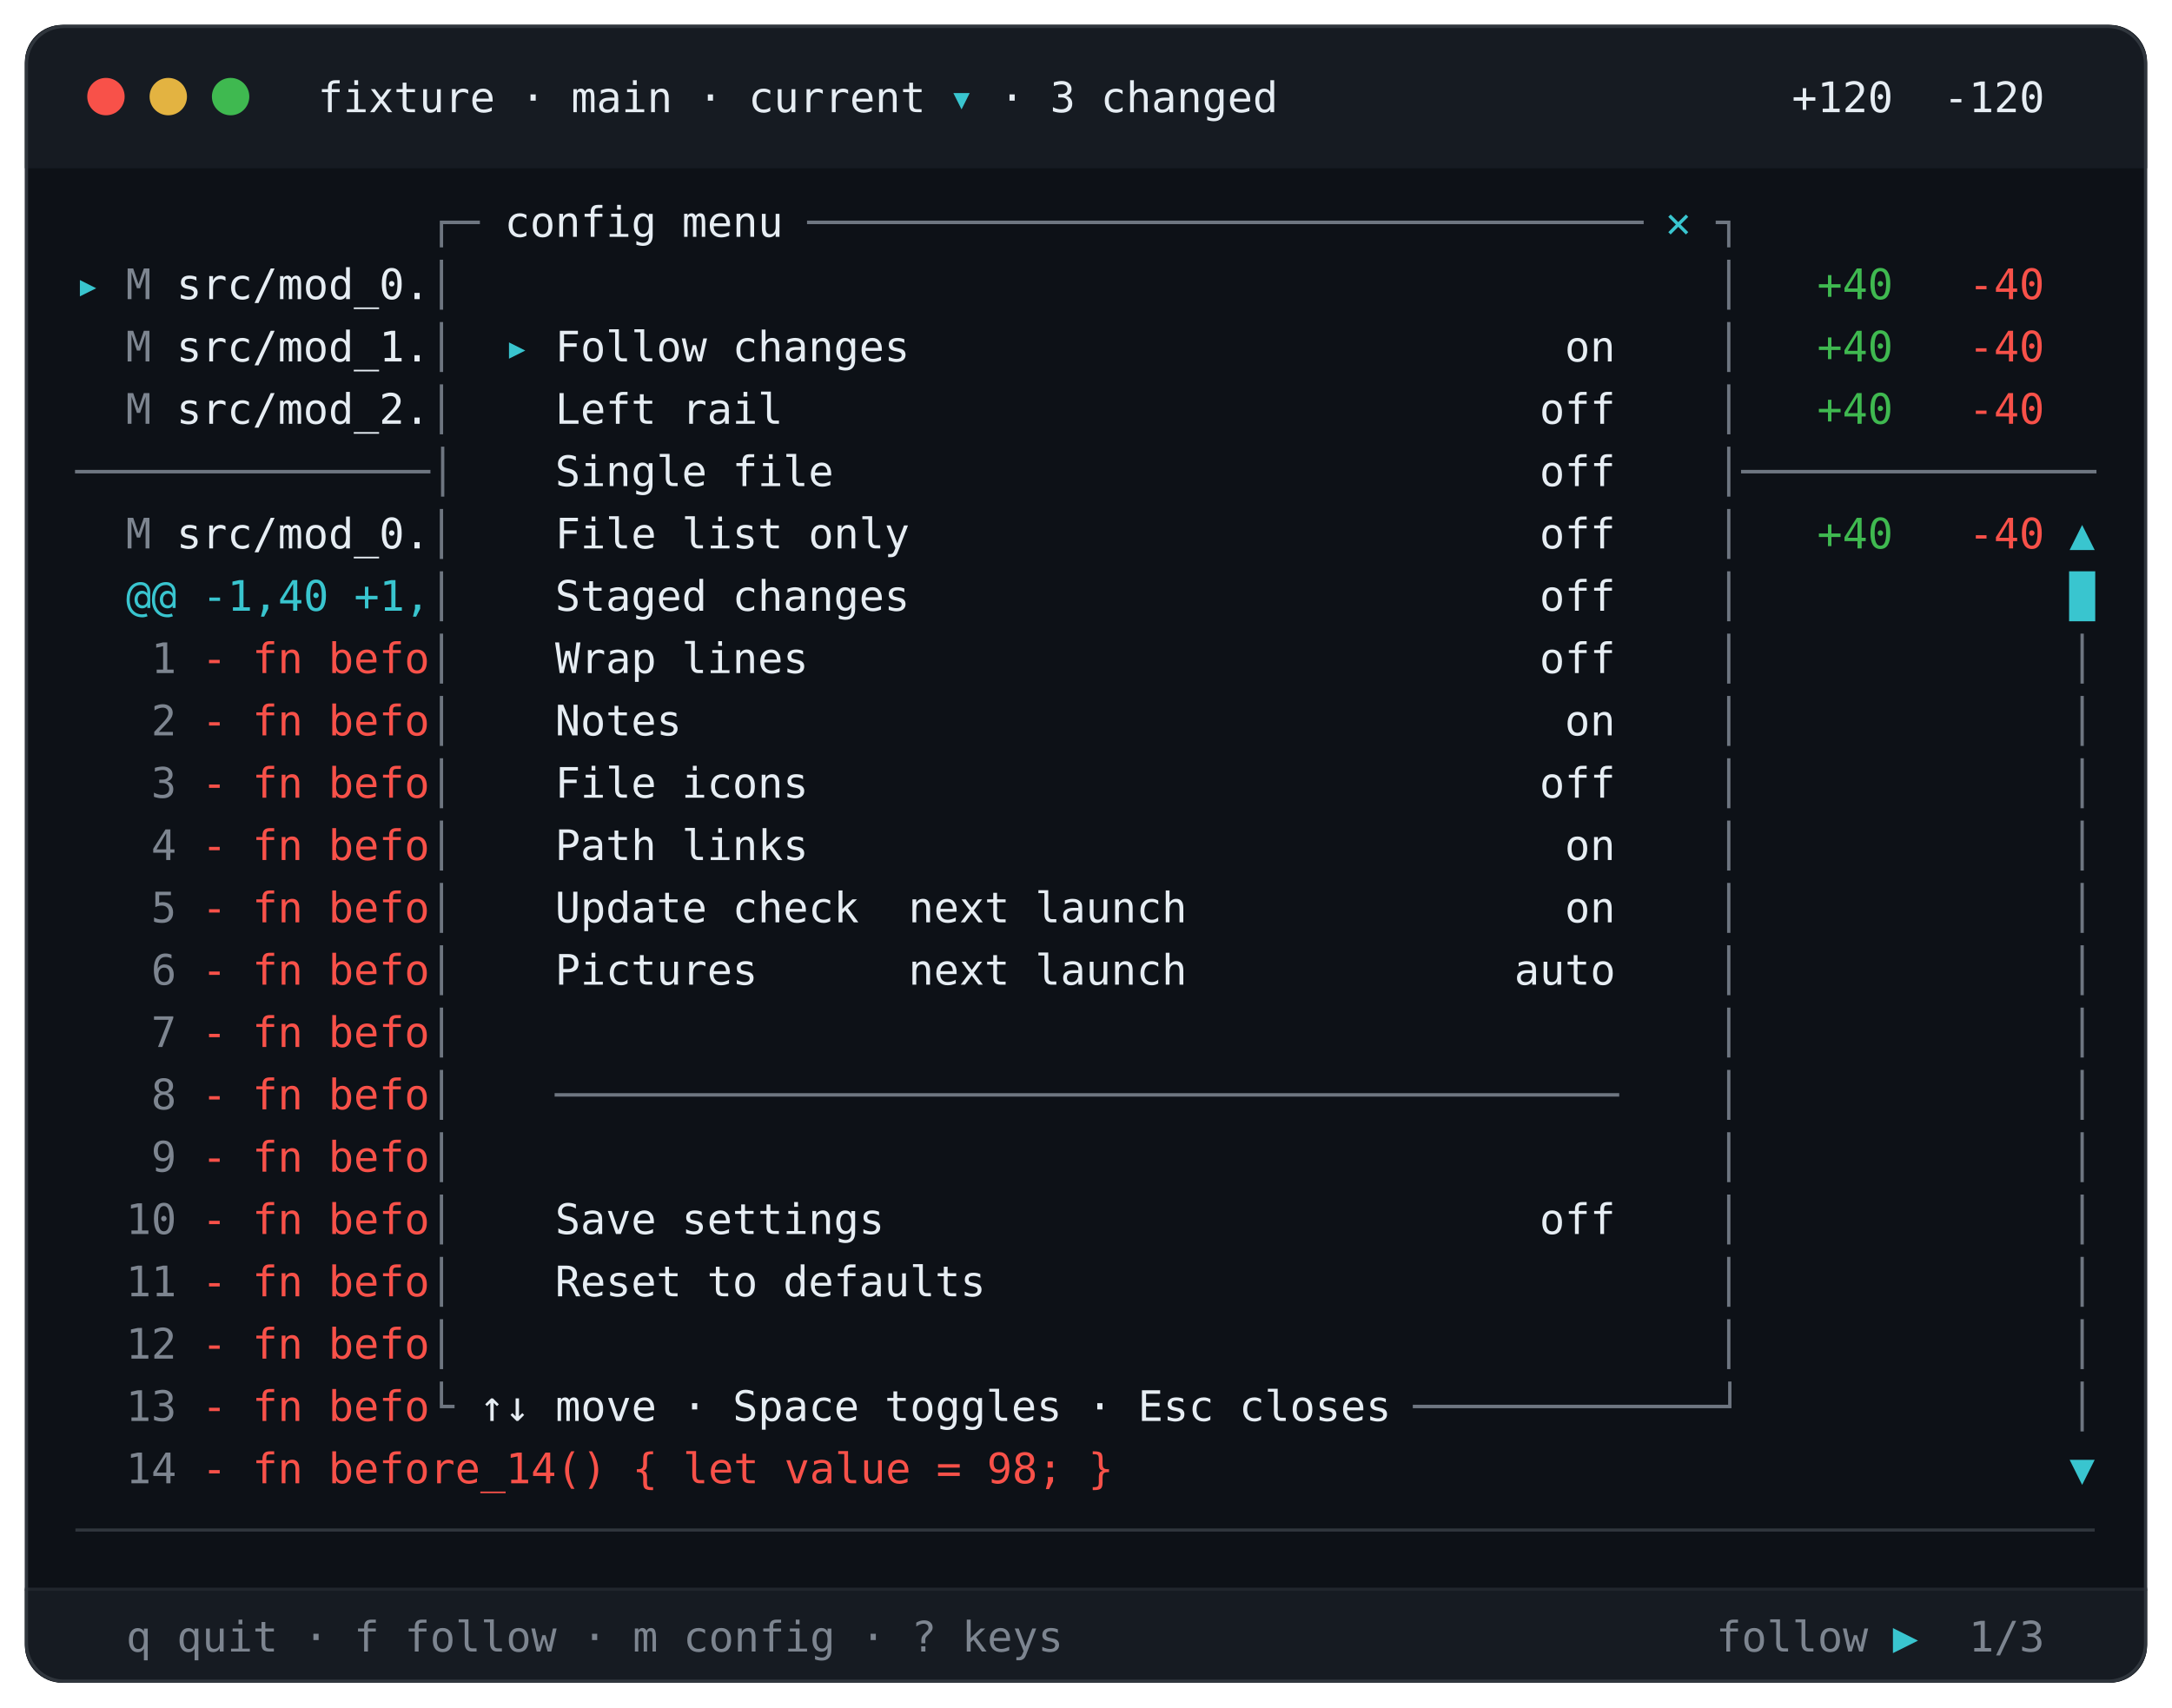
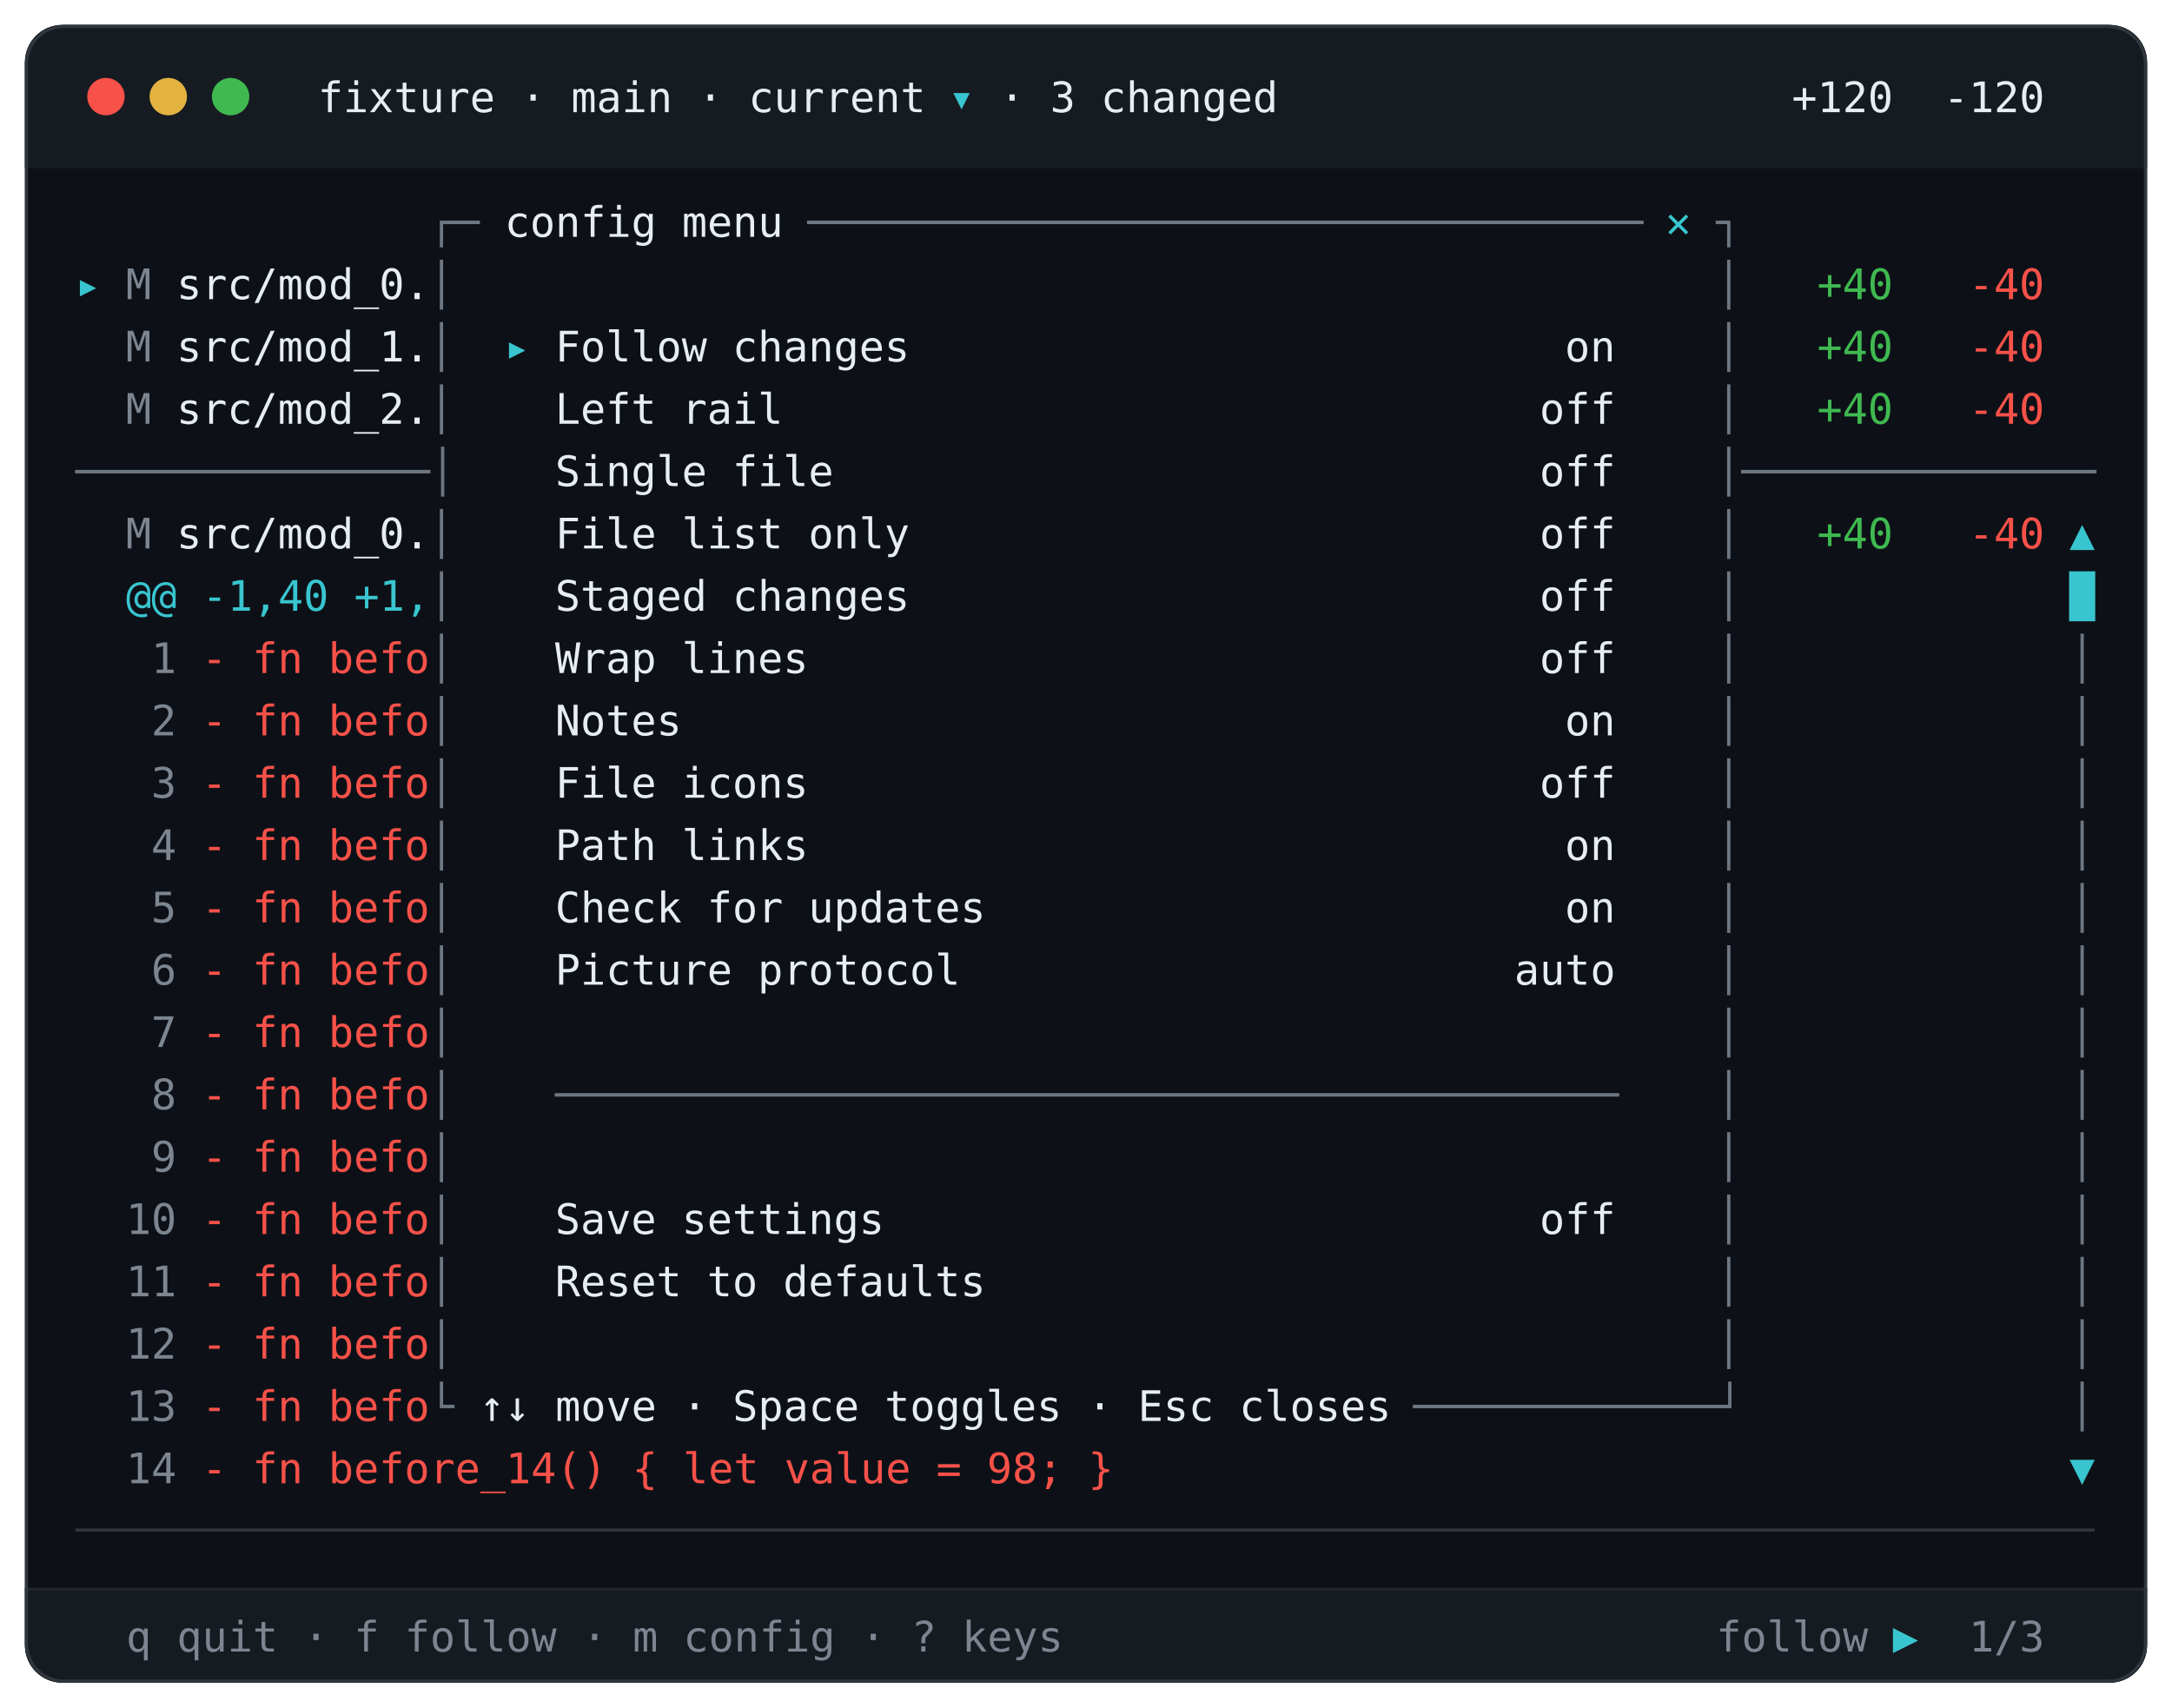
<svg xmlns="http://www.w3.org/2000/svg" viewBox="0 0 697 548" width="697" height="548" role="img" aria-label="The vigia pane with the config menu open over it: every on and off setting with where it stands, a row to save the settings and a row to reset them.">
  <defs>
    <clipPath id="win">
      <rect x="8" y="8" width="681" height="532" rx="12" />
    </clipPath>
    <style>
      .m { font-family: ui-monospace, SFMono-Regular, Menlo, Consolas, "DejaVu Sans Mono", monospace; white-space: pre; }
      .fg { fill: #e6edf3 } .dim { fill: #7d8590 } .faint { fill: #6e7681 }
      .grn { fill: #3fb950 } .red { fill: #f85149 } .cyn { fill: #39c5cf }
      .con { fill: #e3b341 }
    </style>
  </defs>
  <rect x="8" y="8" width="681" height="532" rx="12" fill="#0d1117" />
  <g clip-path="url(#win)">
    <rect x="8" y="8" width="681" height="46" fill="#161b22" />
    <circle cx="34" cy="31" r="6" fill="#f85149" />
    <circle cx="54" cy="31" r="6" fill="#e3b341" />
    <circle cx="74" cy="31" r="6" fill="#3fb950" />
    <rect x="8" y="510" width="681" height="30" fill="#161b22" />
    <line x1="8" y1="510" x2="689" y2="510" stroke="#21262d" stroke-width="1" />
    <text class="m row" y="36" font-size="13.5" xml:space="preserve">
      <tspan x="102.0" class="fg">fixture · main · current </tspan>
      <tspan x="304.5" class="cyn">▾</tspan>
      <tspan x="312.6" class="fg"> · 3 changed</tspan>
      <tspan x="575.0" class="fg">+120 </tspan>
      <tspan x="615.5" class="fg"> -120</tspan>
    </text>
    <text class="m row" y="76" font-size="13.5" xml:space="preserve">
      <tspan x="137.6" class="faint">┌─</tspan>
      <tspan x="153.8" class="fg"> config menu </tspan>
      <tspan x="259.1" class="faint">─────────────────────────────────</tspan>
      <tspan x="534.5" class="cyn">✕</tspan>
      <tspan x="550.7" class="faint">┐</tspan>
    </text>
    <text class="m row" y="96" font-size="13.5" xml:space="preserve">
      <tspan x="24.2" class="cyn">▸</tspan>
      <tspan x="40.4" class="dim">M</tspan>
      <tspan x="48.5" class="fg"> src/mod_0.</tspan>
      <tspan x="137.6" class="faint">│</tspan>
      <tspan x="550.7" class="faint">│</tspan>
      <tspan x="583.1" class="grn">+40</tspan>
      <tspan x="631.7" class="red">-40</tspan>
    </text>
    <text class="m row" y="116" font-size="13.5" xml:space="preserve">
      <tspan x="40.4" class="dim">M</tspan>
      <tspan x="48.5" class="fg"> src/mod_1.</tspan>
      <tspan x="137.6" class="faint">│</tspan>
      <tspan x="161.9" class="cyn">▸</tspan>
      <tspan x="170.0" class="fg"> Follow changes                         </tspan>
      <tspan x="494.0" class="fg"> on   </tspan>
      <tspan x="550.7" class="faint">│</tspan>
      <tspan x="583.1" class="grn">+40</tspan>
      <tspan x="631.7" class="red">-40</tspan>
    </text>
    <text class="m row" y="136" font-size="13.5" xml:space="preserve">
      <tspan x="40.4" class="dim">M</tspan>
      <tspan x="48.5" class="fg"> src/mod_2.</tspan>
      <tspan x="137.6" class="faint">│</tspan>
      <tspan x="170.0" class="fg"> Left rail                             </tspan>
      <tspan x="485.9" class="fg"> off   </tspan>
      <tspan x="550.7" class="faint">│</tspan>
      <tspan x="583.1" class="grn">+40</tspan>
      <tspan x="631.7" class="red">-40</tspan>
    </text>
    <text class="m row" y="156" font-size="13.5" xml:space="preserve">
      <tspan x="24.2" class="faint">──────────────│</tspan>
      <tspan x="170.0" class="fg"> Single file                           </tspan>
      <tspan x="485.9" class="fg"> off   </tspan>
      <tspan x="550.7" class="faint">│──────────────</tspan>
    </text>
    <text class="m row" y="176" font-size="13.5" xml:space="preserve">
      <tspan x="40.4" class="dim">M</tspan>
      <tspan x="48.5" class="fg"> src/mod_0.</tspan>
      <tspan x="137.6" class="faint">│</tspan>
      <tspan x="170.0" class="fg"> File list only                        </tspan>
      <tspan x="485.9" class="fg"> off   </tspan>
      <tspan x="550.7" class="faint">│</tspan>
      <tspan x="583.1" class="grn">+40</tspan>
      <tspan x="631.7" class="red">-40</tspan>
      <tspan x="664.1" class="cyn">▲</tspan>
    </text>
    <text class="m row" y="196" font-size="13.5" xml:space="preserve">
      <tspan x="24.2" class="cyn">  @@ -1,40 +1,</tspan>
      <tspan x="137.6" class="faint">│</tspan>
      <tspan x="170.0" class="fg"> Staged changes                        </tspan>
      <tspan x="485.9" class="fg"> off   </tspan>
      <tspan x="550.7" class="faint">│</tspan>
      <tspan x="664.1" class="cyn">█</tspan>
    </text>
    <text class="m row" y="216" font-size="13.5" xml:space="preserve">
      <tspan x="48.5" class="dim">1</tspan>
      <tspan x="56.6" class="red"> - fn befo</tspan>
      <tspan x="137.6" class="faint">│</tspan>
      <tspan x="170.0" class="fg"> Wrap lines                            </tspan>
      <tspan x="485.9" class="fg"> off   </tspan>
      <tspan x="550.7" class="faint">│</tspan>
      <tspan x="664.1" class="faint">│</tspan>
    </text>
    <text class="m row" y="236" font-size="13.5" xml:space="preserve">
      <tspan x="48.5" class="dim">2</tspan>
      <tspan x="56.6" class="red"> - fn befo</tspan>
      <tspan x="137.6" class="faint">│</tspan>
      <tspan x="170.0" class="fg"> Notes                                  </tspan>
      <tspan x="494.0" class="fg"> on   </tspan>
      <tspan x="550.7" class="faint">│</tspan>
      <tspan x="664.1" class="faint">│</tspan>
    </text>
    <text class="m row" y="256" font-size="13.5" xml:space="preserve">
      <tspan x="48.5" class="dim">3</tspan>
      <tspan x="56.6" class="red"> - fn befo</tspan>
      <tspan x="137.6" class="faint">│</tspan>
      <tspan x="170.0" class="fg"> File icons                            </tspan>
      <tspan x="485.9" class="fg"> off   </tspan>
      <tspan x="550.7" class="faint">│</tspan>
      <tspan x="664.1" class="faint">│</tspan>
    </text>
    <text class="m row" y="276" font-size="13.5" xml:space="preserve">
      <tspan x="48.5" class="dim">4</tspan>
      <tspan x="56.6" class="red"> - fn befo</tspan>
      <tspan x="137.6" class="faint">│</tspan>
      <tspan x="170.0" class="fg"> Path links                             </tspan>
      <tspan x="494.0" class="fg"> on   </tspan>
      <tspan x="550.7" class="faint">│</tspan>
      <tspan x="664.1" class="faint">│</tspan>
    </text>
    <text class="m row" y="296" font-size="13.5" xml:space="preserve">
      <tspan x="48.5" class="dim">5</tspan>
      <tspan x="56.6" class="red"> - fn befo</tspan>
      <tspan x="137.6" class="faint">│</tspan>
-       <tspan x="170.0" class="fg"> Update check </tspan>
-       <tspan x="283.4" class="fg"> next launch              </tspan>
+       <tspan x="170.0" class="fg"> Check for updates                      </tspan>
      <tspan x="494.0" class="fg"> on   </tspan>
      <tspan x="550.7" class="faint">│</tspan>
      <tspan x="664.1" class="faint">│</tspan>
    </text>
    <text class="m row" y="316" font-size="13.5" xml:space="preserve">
      <tspan x="48.5" class="dim">6</tspan>
      <tspan x="56.6" class="red"> - fn befo</tspan>
      <tspan x="137.6" class="faint">│</tspan>
-       <tspan x="170.0" class="fg"> Pictures     </tspan>
-       <tspan x="283.4" class="fg"> next launch            </tspan>
+       <tspan x="170.0" class="fg"> Picture protocol                     </tspan>
      <tspan x="477.8" class="fg"> auto   </tspan>
      <tspan x="550.7" class="faint">│</tspan>
      <tspan x="664.1" class="faint">│</tspan>
    </text>
    <text class="m row" y="336" font-size="13.5" xml:space="preserve">
      <tspan x="48.5" class="dim">7</tspan>
      <tspan x="56.6" class="red"> - fn befo</tspan>
      <tspan x="137.6" class="faint">│</tspan>
      <tspan x="550.7" class="faint">│</tspan>
      <tspan x="664.1" class="faint">│</tspan>
    </text>
    <text class="m row" y="356" font-size="13.5" xml:space="preserve">
      <tspan x="48.5" class="dim">8</tspan>
      <tspan x="56.6" class="red"> - fn befo</tspan>
      <tspan x="137.6" class="faint">│</tspan>
      <tspan x="178.1" class="faint">──────────────────────────────────────────</tspan>
      <tspan x="550.7" class="faint">│</tspan>
      <tspan x="664.1" class="faint">│</tspan>
    </text>
    <text class="m row" y="376" font-size="13.5" xml:space="preserve">
      <tspan x="48.5" class="dim">9</tspan>
      <tspan x="56.6" class="red"> - fn befo</tspan>
      <tspan x="137.6" class="faint">│</tspan>
      <tspan x="550.7" class="faint">│</tspan>
      <tspan x="664.1" class="faint">│</tspan>
    </text>
    <text class="m row" y="396" font-size="13.5" xml:space="preserve">
      <tspan x="40.4" class="dim">10</tspan>
      <tspan x="56.6" class="red"> - fn befo</tspan>
      <tspan x="137.6" class="faint">│</tspan>
      <tspan x="170.0" class="fg"> Save settings                         </tspan>
      <tspan x="485.9" class="fg"> off   </tspan>
      <tspan x="550.7" class="faint">│</tspan>
      <tspan x="664.1" class="faint">│</tspan>
    </text>
    <text class="m row" y="416" font-size="13.5" xml:space="preserve">
      <tspan x="40.4" class="dim">11</tspan>
      <tspan x="56.6" class="red"> - fn befo</tspan>
      <tspan x="137.6" class="faint">│</tspan>
      <tspan x="170.0" class="fg"> Reset to defaults                            </tspan>
      <tspan x="550.7" class="faint">│</tspan>
      <tspan x="664.1" class="faint">│</tspan>
    </text>
    <text class="m row" y="436" font-size="13.5" xml:space="preserve">
      <tspan x="40.4" class="dim">12</tspan>
      <tspan x="56.6" class="red"> - fn befo</tspan>
      <tspan x="137.6" class="faint">│</tspan>
      <tspan x="550.7" class="faint">│</tspan>
      <tspan x="664.1" class="faint">│</tspan>
    </text>
    <text class="m row" y="456" font-size="13.5" xml:space="preserve">
      <tspan x="40.4" class="dim">13</tspan>
      <tspan x="56.6" class="red"> - fn befo</tspan>
      <tspan x="137.6" class="faint">└</tspan>
      <tspan x="145.7" class="fg"> ↑↓ move · Space toggles · Esc closes </tspan>
      <tspan x="453.5" class="faint">────────────┘</tspan>
      <tspan x="664.1" class="faint">│</tspan>
    </text>
    <text class="m row" y="476" font-size="13.5" xml:space="preserve">
      <tspan x="40.4" class="dim">14</tspan>
      <tspan x="56.6" class="red"> - fn before_14() { let value = 98; }                                     </tspan>
      <tspan x="664.1" class="cyn">▼</tspan>
    </text>
    <line class="rule" x1="24.2" y1="491" x2="672.2" y2="491" stroke="#30363d" stroke-width="1" />
    <text class="m row" y="530" font-size="13.5" xml:space="preserve">
      <tspan x="24.2" class="dim">  q quit · f follow · m config · ? keys                         </tspan>
      <tspan x="542.6" class="dim"> follow </tspan>
      <tspan x="607.4" class="cyn">▶</tspan>
      <tspan x="615.5" class="dim">  1/3</tspan>
    </text>
  </g>
  <rect x="8.5" y="8.5" width="680" height="531" rx="12" fill="none" stroke="#30363d" />
</svg>
